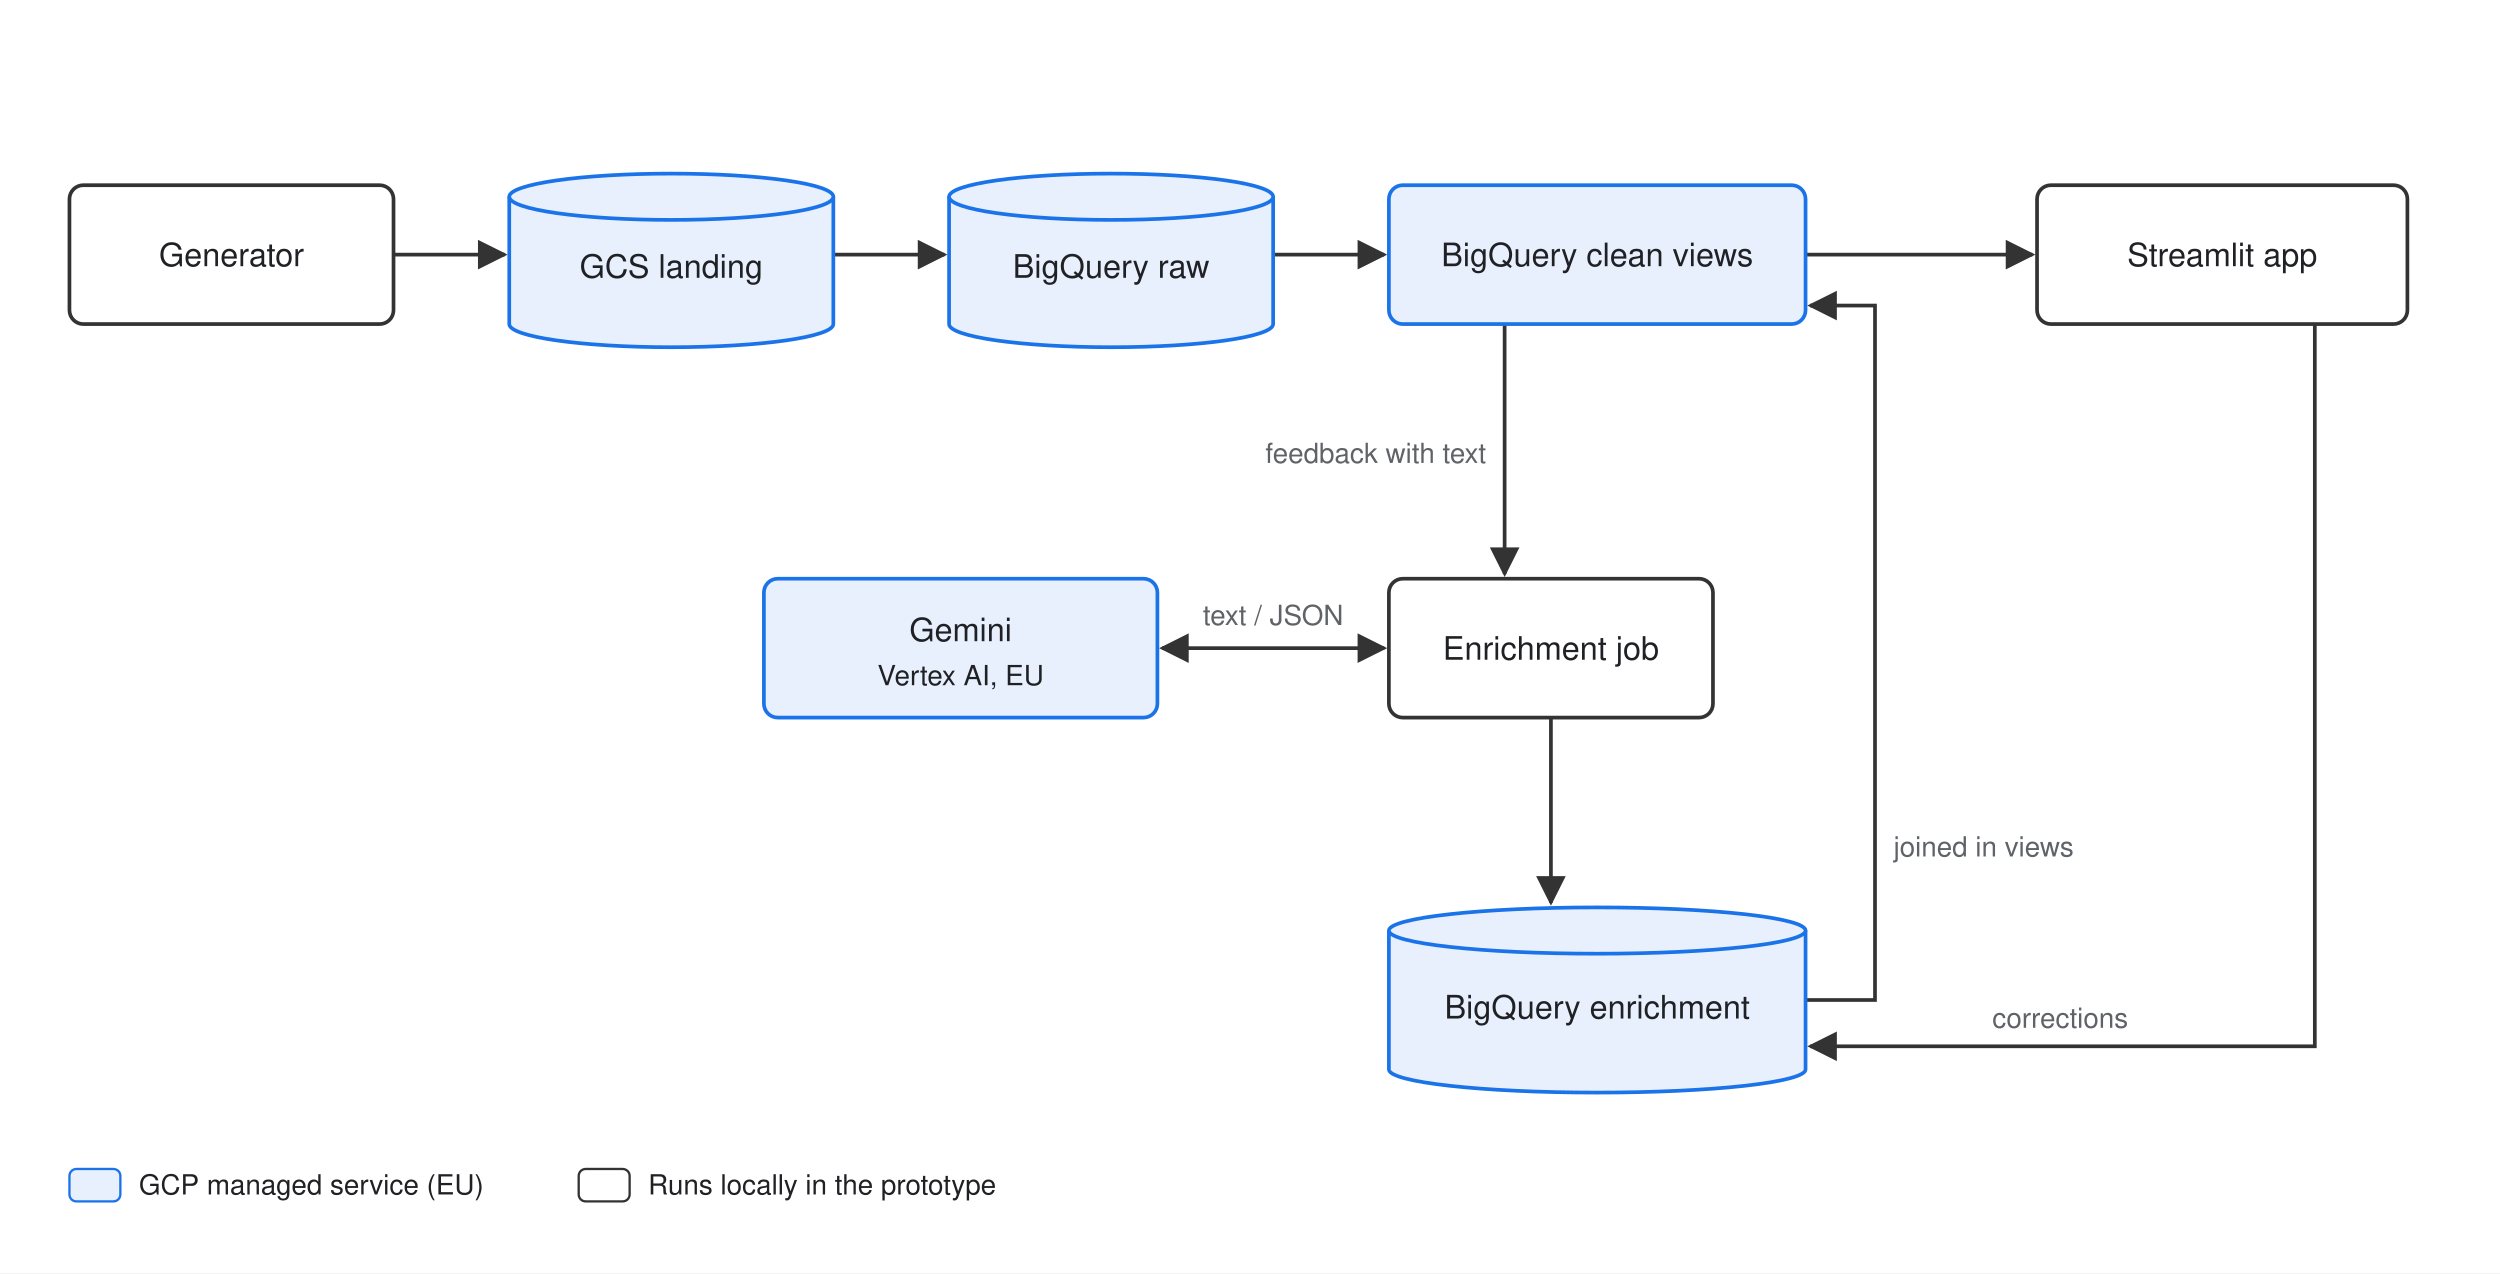
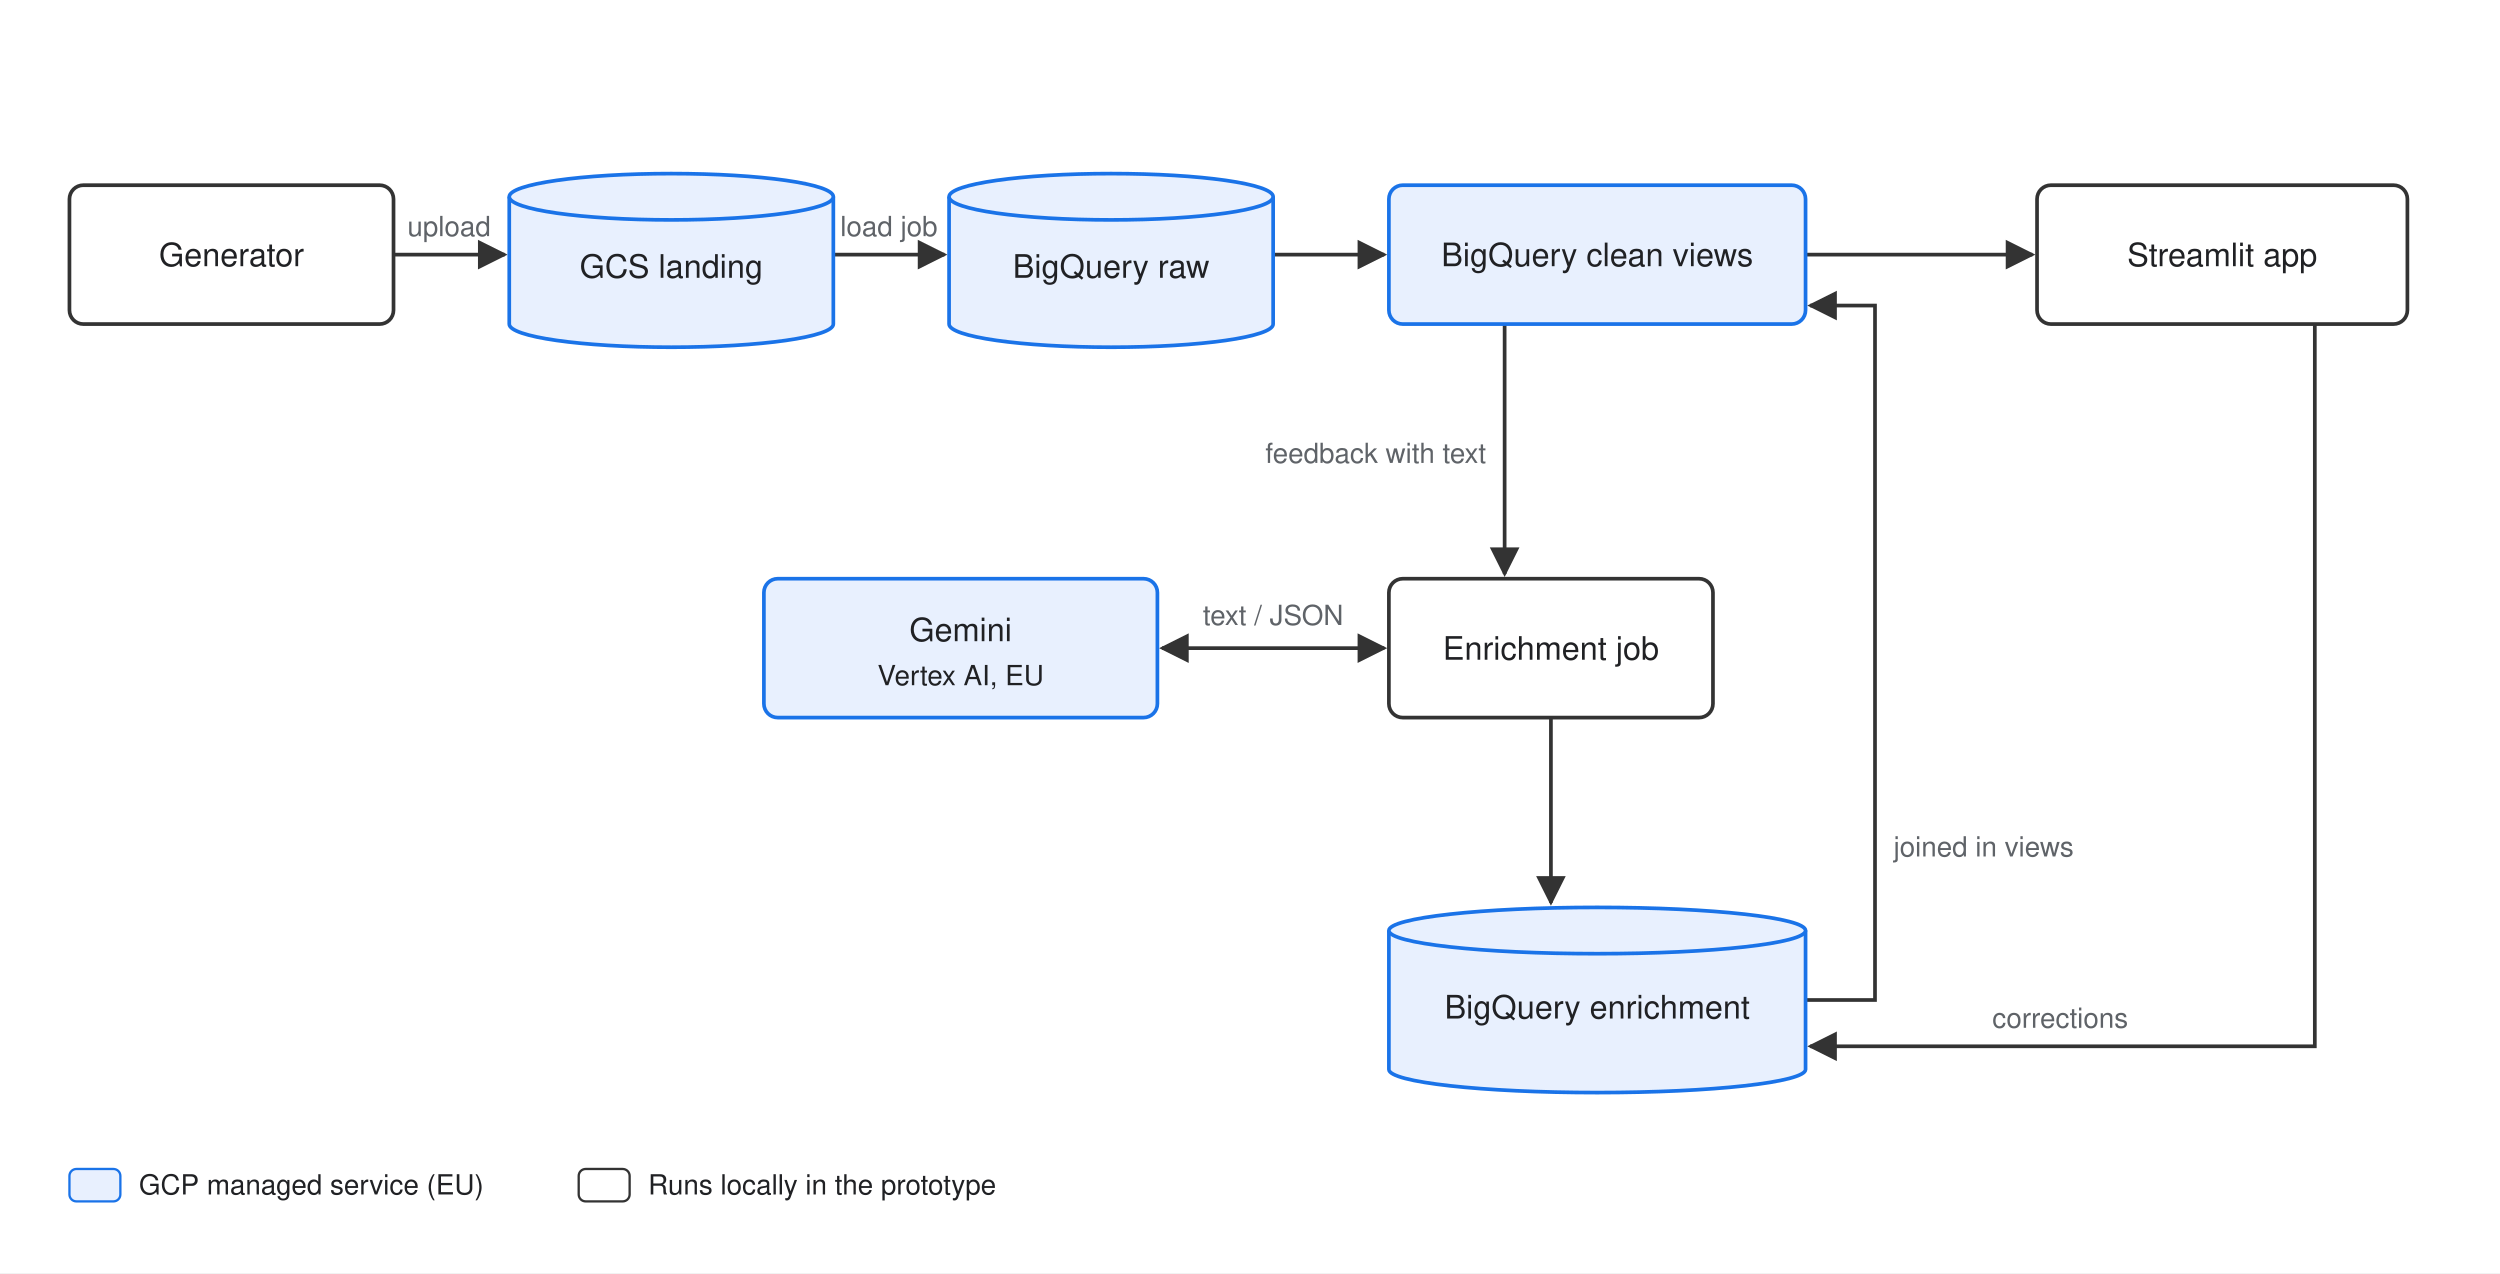
<svg xmlns="http://www.w3.org/2000/svg" viewBox="0 0 1080 550" font-family="Helvetica, Arial, sans-serif" font-size="14">
  <defs>
    <marker id="end" viewBox="0 0 10 10" refX="9" refY="5" markerWidth="8" markerHeight="8" orient="auto-start-reverse">
      <path d="M0 0 L10 5 L0 10 z" fill="#333" />
    </marker>
  </defs>
  <rect width="1080" height="550" fill="#ffffff" />
  <g fill="none" stroke="#333" stroke-width="1.6">
    <path d="M170 110 H218" marker-end="url(#end)" />
    <path d="M360 110 H408" marker-end="url(#end)" />
    <path d="M550 110 H598" marker-end="url(#end)" />
    <path d="M780 110 H878" marker-end="url(#end)" />
    <path d="M650 140 V248" marker-end="url(#end)" />
    <path d="M502 280 H598" marker-start="url(#end)" marker-end="url(#end)" />
    <path d="M670 310 V390" marker-end="url(#end)" />
    <path d="M780 432 H810 V132 H782" marker-end="url(#end)" />
    <path d="M1000 140 V452 H782" marker-end="url(#end)" />
  </g>
  <g fill="#ffffff" stroke="#333" stroke-width="1.6">
    <rect x="30" y="80" width="140" height="60" rx="6" />
    <rect x="880" y="80" width="160" height="60" rx="6" />
    <rect x="600" y="250" width="140" height="60" rx="6" />
  </g>
  <g fill="#e8f0fe" stroke="#1a73e8" stroke-width="1.6">
    <path d="M220 85 v55 a70 10 0 0 0 140 0 v-55" />
    <ellipse cx="290" cy="85" rx="70" ry="10" />
    <path d="M410 85 v55 a70 10 0 0 0 140 0 v-55" />
    <ellipse cx="480" cy="85" rx="70" ry="10" />
    <rect x="600" y="80" width="180" height="60" rx="6" />
    <rect x="330" y="250" width="170" height="60" rx="6" />
    <path d="M600 402 v60 a90 10 0 0 0 180 0 v-60" />
    <ellipse cx="690" cy="402" rx="90" ry="10" />
  </g>
  <g fill="#202124" text-anchor="middle">
    <text x="100" y="115">Generator</text>
    <text x="290" y="120">GCS landing</text>
    <text x="480" y="120">BigQuery raw</text>
    <text x="690" y="115">BigQuery clean views</text>
    <text x="960" y="115">Streamlit app</text>
    <text x="670" y="285">Enrichment job</text>
    <text x="415" y="277">Gemini</text>
    <text x="415" y="296" font-size="12">Vertex AI, EU</text>
    <text x="690" y="440">BigQuery enrichment</text>
  </g>
  <g fill="#5f6368" font-size="12">
+     <text x="194" y="102" text-anchor="middle">upload</text>
+     <text x="384" y="102" text-anchor="middle">load job</text>
    <text x="642" y="200" text-anchor="end">feedback with text</text>
    <text x="550" y="270" text-anchor="middle">text / JSON</text>
    <text x="818" y="370">joined in views</text>
    <text x="890" y="444" text-anchor="middle">corrections</text>
  </g>
  <g font-size="12" fill="#202124">
    <rect x="30" y="505" width="22" height="14" rx="3" fill="#e8f0fe" stroke="#1a73e8" />
    <text x="60" y="516">GCP managed service (EU)</text>
    <rect x="250" y="505" width="22" height="14" rx="3" fill="#ffffff" stroke="#333" />
    <text x="280" y="516">Runs locally in the prototype</text>
  </g>
</svg>
